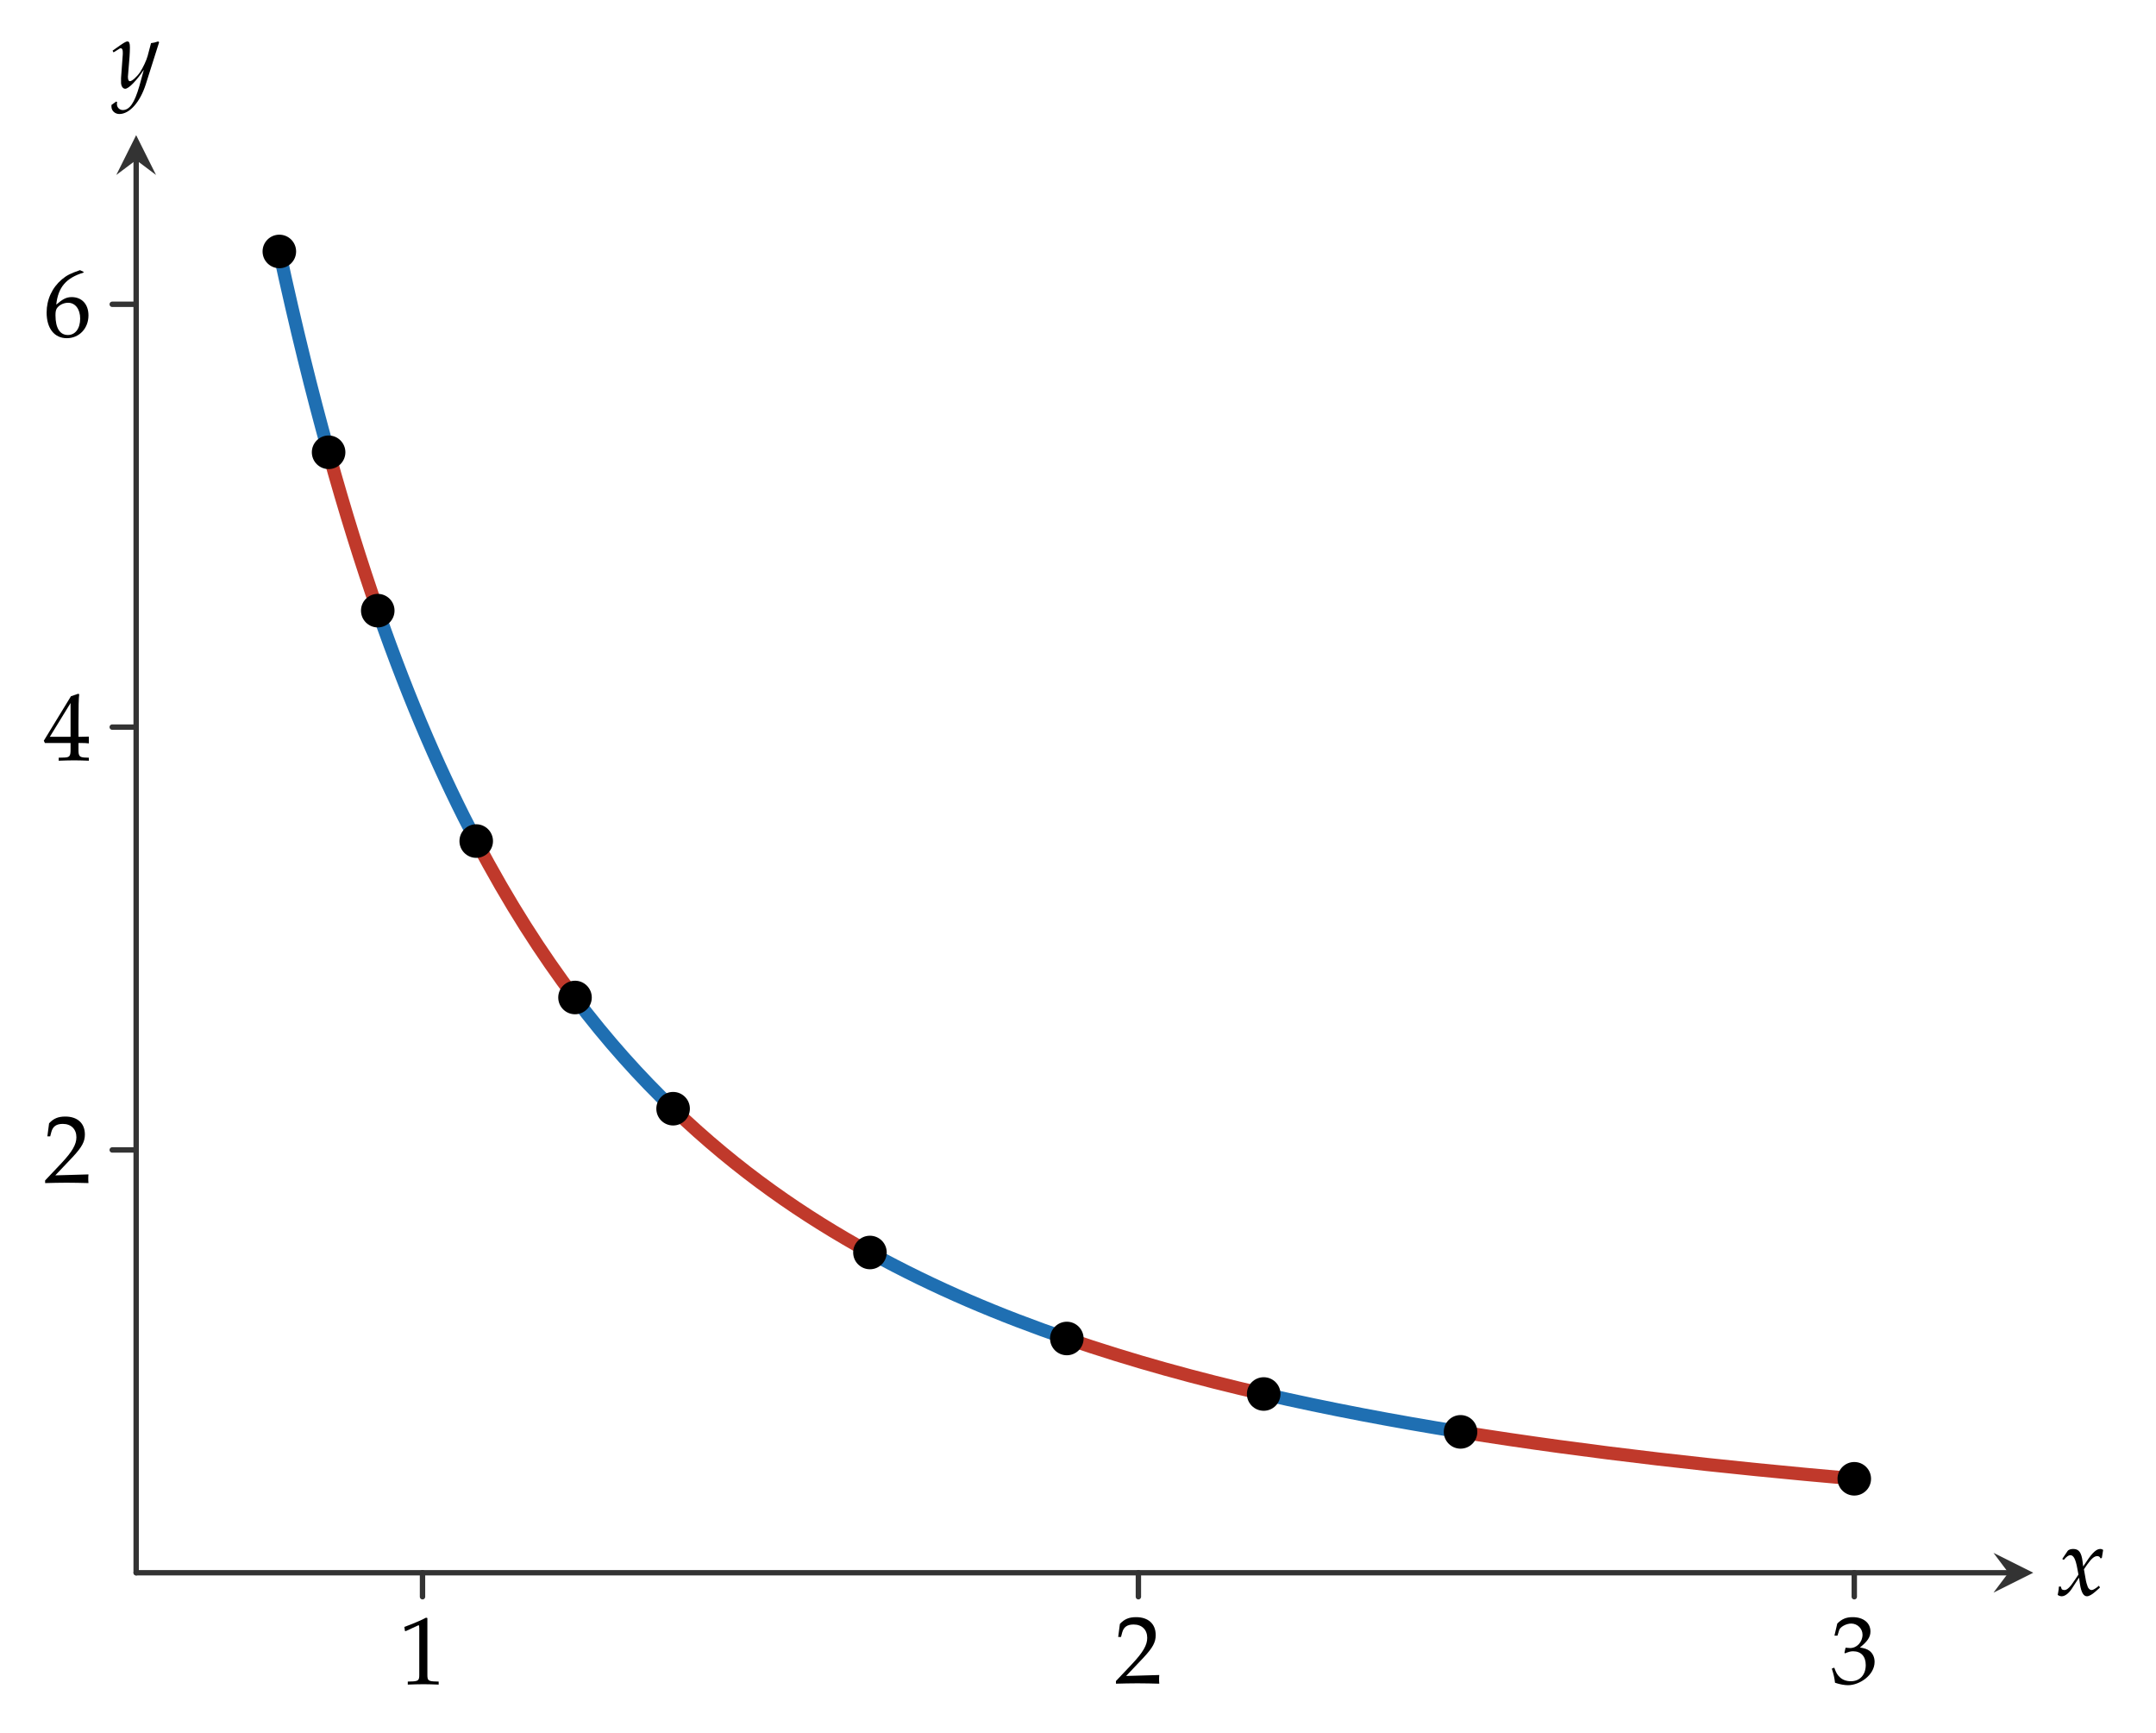
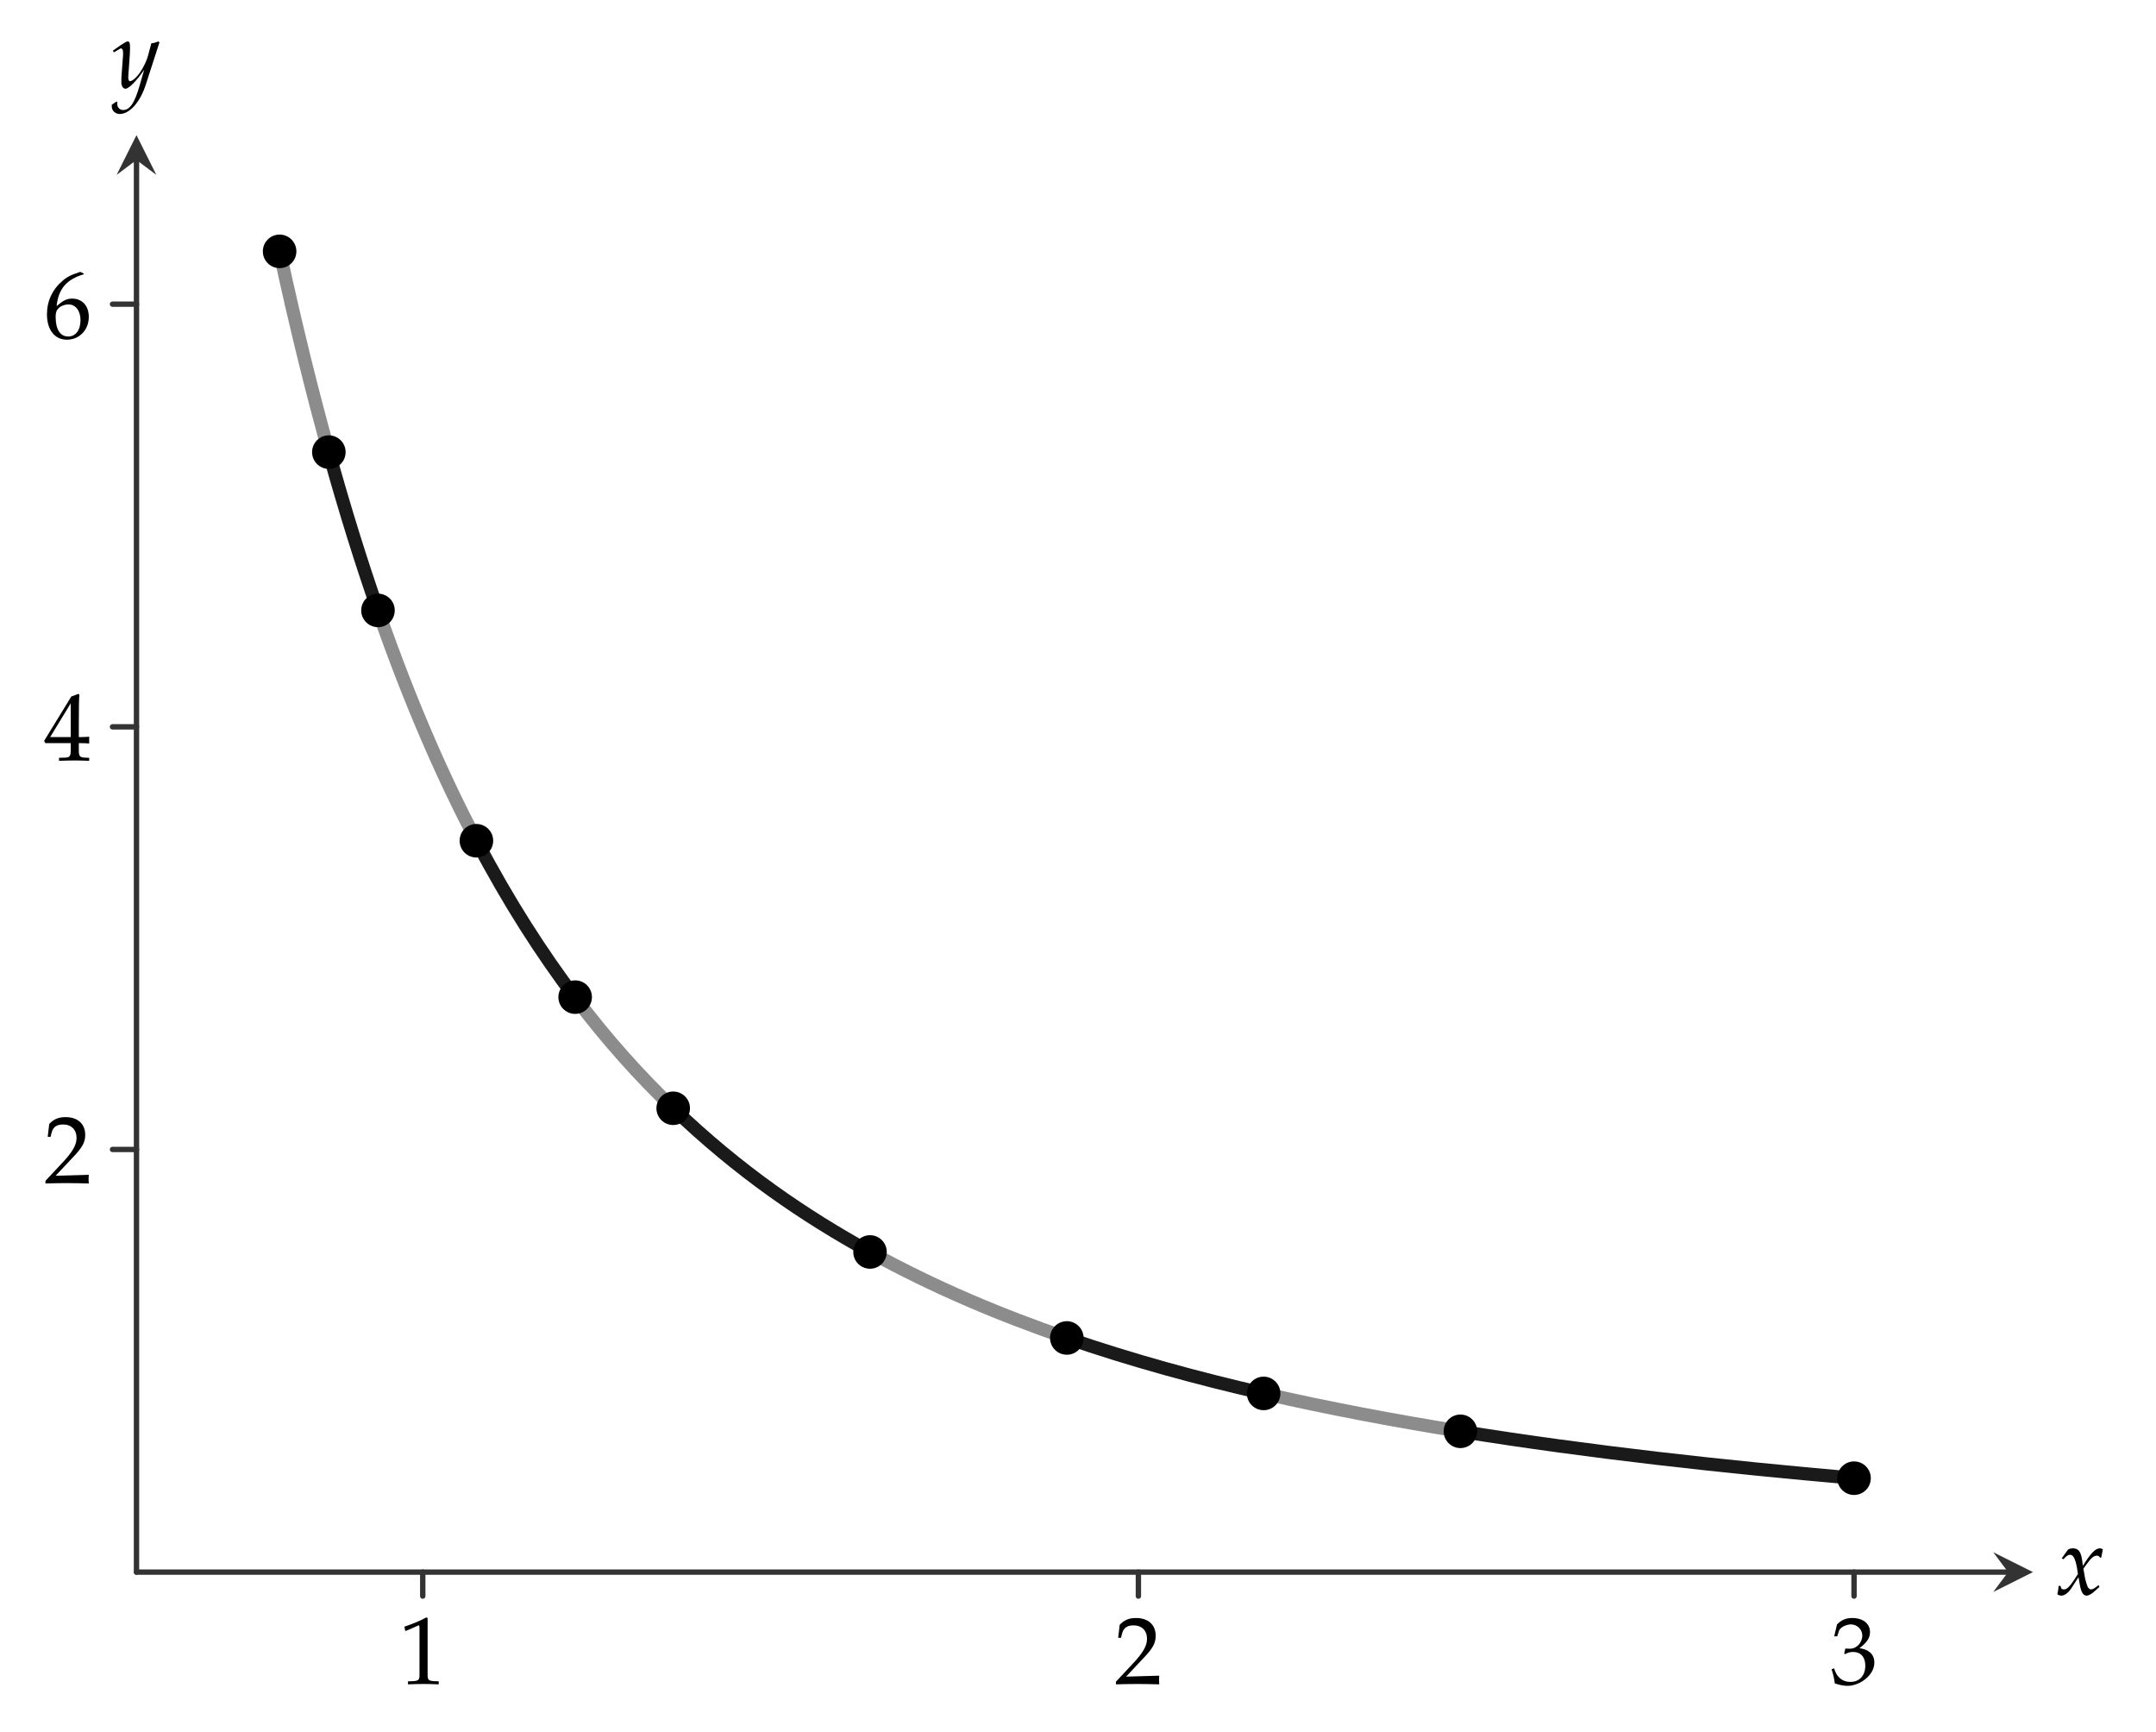
- <svg xmlns="http://www.w3.org/2000/svg" xmlns:xlink="http://www.w3.org/1999/xlink" width="178.759pt" height="143.583pt" viewBox="0 0 178.759 143.583">
+ <svg xmlns="http://www.w3.org/2000/svg" xmlns:xlink="http://www.w3.org/1999/xlink" width="178.759pt" height="143.536pt" viewBox="0 0 178.759 143.536">
  <defs>
    <g>
      <g id="glyph-0-0">
-         <path d="M 3.578 -0.625 L 3.5 -0.781 C 3.219 -0.547 3.016 -0.422 2.891 -0.422 C 2.766 -0.422 2.672 -0.5 2.578 -0.656 C 2.516 -0.812 2.422 -1.109 2.391 -1.344 L 2.25 -2.141 L 2.516 -2.531 C 2.891 -3.047 3.109 -3.234 3.359 -3.234 C 3.484 -3.234 3.578 -3.172 3.625 -3.047 L 3.734 -3.078 L 3.844 -3.75 C 3.75 -3.812 3.688 -3.828 3.609 -3.828 C 3.297 -3.828 2.969 -3.547 2.484 -2.812 L 2.188 -2.375 L 2.141 -2.766 C 2.047 -3.547 1.828 -3.828 1.359 -3.828 C 1.156 -3.828 0.984 -3.766 0.906 -3.672 L 0.453 -3 L 0.578 -2.922 C 0.812 -3.203 0.984 -3.312 1.125 -3.312 C 1.391 -3.312 1.562 -2.984 1.703 -2.203 L 1.797 -1.703 L 1.469 -1.219 C 1.125 -0.688 0.859 -0.422 0.641 -0.422 C 0.516 -0.422 0.422 -0.469 0.406 -0.5 L 0.328 -0.719 L 0.172 -0.703 C 0.172 -0.547 0.156 -0.438 0.109 -0.188 C 0.094 -0.094 0.078 -0.062 0.078 -0.016 C 0.188 0.062 0.312 0.094 0.406 0.094 C 0.672 0.094 0.984 -0.141 1.234 -0.516 L 1.844 -1.453 L 1.922 -0.906 C 2.031 -0.219 2.219 0.094 2.5 0.094 C 2.672 0.094 2.922 -0.047 3.188 -0.281 Z M 3.578 -0.625 " />
+         <path d="M 3.562 -0.625 L 3.5 -0.781 C 3.203 -0.547 3.016 -0.422 2.875 -0.422 C 2.766 -0.422 2.656 -0.5 2.578 -0.656 C 2.516 -0.812 2.422 -1.109 2.375 -1.328 L 2.234 -2.141 L 2.516 -2.531 C 2.891 -3.047 3.109 -3.219 3.344 -3.219 C 3.484 -3.219 3.578 -3.156 3.609 -3.047 L 3.719 -3.078 L 3.844 -3.75 C 3.75 -3.797 3.672 -3.828 3.609 -3.828 C 3.281 -3.828 2.969 -3.547 2.469 -2.812 L 2.188 -2.375 L 2.141 -2.75 C 2.047 -3.547 1.828 -3.828 1.359 -3.828 C 1.156 -3.828 0.969 -3.766 0.906 -3.656 L 0.438 -3 L 0.578 -2.922 C 0.812 -3.188 0.969 -3.297 1.125 -3.297 C 1.391 -3.297 1.562 -2.969 1.703 -2.203 L 1.781 -1.703 L 1.469 -1.219 C 1.125 -0.688 0.859 -0.422 0.641 -0.422 C 0.516 -0.422 0.422 -0.453 0.406 -0.5 L 0.328 -0.719 L 0.172 -0.703 C 0.172 -0.547 0.156 -0.438 0.109 -0.188 C 0.094 -0.094 0.078 -0.062 0.078 -0.016 C 0.188 0.062 0.312 0.094 0.406 0.094 C 0.672 0.094 0.984 -0.141 1.234 -0.516 L 1.828 -1.438 L 1.922 -0.891 C 2.031 -0.219 2.203 0.094 2.5 0.094 C 2.672 0.094 2.922 -0.047 3.172 -0.281 Z M 3.562 -0.625 " />
      </g>
      <g id="glyph-0-1">
-         <path d="M 3.891 -3.766 L 3.812 -3.828 C 3.578 -3.75 3.391 -3.703 3.219 -3.688 L 2.938 -2.625 C 2.844 -2.266 2.562 -1.672 2.312 -1.281 C 2.031 -0.875 1.641 -0.531 1.469 -0.531 C 1.281 -0.531 1.297 -0.922 1.312 -1.016 L 1.438 -2.562 C 1.453 -2.812 1.469 -3.109 1.469 -3.328 C 1.469 -3.688 1.406 -3.828 1.266 -3.828 C 1.172 -3.828 1.062 -3.781 0.672 -3.516 L 0.031 -3.062 L 0.109 -2.922 L 0.516 -3.172 C 0.547 -3.203 0.656 -3.266 0.703 -3.266 C 0.922 -3.266 0.875 -2.859 0.875 -2.734 L 0.734 -0.797 L 0.734 -0.484 C 0.719 -0.141 0.875 0.094 1.078 0.094 C 1.375 0.094 2.031 -0.594 2.625 -1.484 L 2.25 -0.125 C 1.844 1.281 1.438 1.859 0.875 1.859 C 0.609 1.859 0.391 1.641 0.391 1.375 C 0.391 1.328 0.391 1.266 0.406 1.188 L 0.328 1.156 L -0.062 1.438 C -0.062 1.484 -0.062 1.531 -0.062 1.578 C -0.062 1.922 0.234 2.188 0.594 2.188 C 1.438 2.188 2.312 1.203 2.781 -0.266 Z M 3.891 -3.766 " />
+         <path d="M 3.891 -3.75 L 3.797 -3.828 C 3.578 -3.734 3.391 -3.688 3.219 -3.672 L 2.938 -2.625 C 2.844 -2.25 2.562 -1.672 2.297 -1.281 C 2.031 -0.875 1.641 -0.531 1.453 -0.531 C 1.281 -0.531 1.297 -0.906 1.312 -1.016 L 1.422 -2.562 C 1.438 -2.797 1.453 -3.109 1.453 -3.328 C 1.453 -3.688 1.406 -3.828 1.266 -3.828 C 1.172 -3.828 1.062 -3.766 0.672 -3.516 L 0.031 -3.062 L 0.109 -2.922 L 0.516 -3.156 C 0.547 -3.188 0.656 -3.25 0.703 -3.25 C 0.906 -3.25 0.875 -2.844 0.875 -2.719 L 0.734 -0.797 L 0.734 -0.469 C 0.719 -0.141 0.875 0.094 1.078 0.094 C 1.359 0.094 2.031 -0.594 2.625 -1.484 L 2.234 -0.125 C 1.828 1.281 1.438 1.859 0.875 1.859 C 0.609 1.859 0.391 1.641 0.391 1.359 C 0.391 1.328 0.391 1.266 0.406 1.188 L 0.328 1.156 L -0.062 1.422 C -0.062 1.484 -0.062 1.531 -0.062 1.578 C -0.062 1.906 0.234 2.188 0.594 2.188 C 1.422 2.188 2.297 1.203 2.766 -0.266 Z M 3.891 -3.75 " />
      </g>
      <g id="glyph-1-0">
-         <path d="M 3.328 0.031 L 3.328 -0.219 L 2.906 -0.234 C 2.469 -0.266 2.391 -0.344 2.391 -0.766 L 2.391 -5.484 L 2.281 -5.516 C 1.766 -5.25 1.203 -5.016 0.484 -4.75 L 0.531 -4.406 L 0.609 -4.406 C 0.969 -4.578 1.312 -4.734 1.656 -4.891 C 1.703 -4.891 1.719 -4.812 1.719 -4.625 L 1.719 -0.766 C 1.719 -0.344 1.641 -0.266 1.203 -0.234 L 0.766 -0.219 L 0.766 0.031 C 1.203 0.016 1.641 0 2.078 0 C 2.484 0 2.906 0.016 3.328 0.031 Z M 3.328 0.031 " />
+         <path d="M 0.469 -4.75 L 0.531 -4.406 L 0.609 -4.406 L 1.641 -4.859 L 1.656 -4.875 C 1.703 -4.875 1.719 -4.797 1.719 -4.609 L 1.719 -0.766 C 1.719 -0.344 1.641 -0.266 1.203 -0.234 L 0.766 -0.219 L 0.766 0.031 C 1.203 0.016 1.641 0 2.078 0 C 2.484 0 2.906 0.016 3.312 0.031 L 3.312 -0.219 L 2.906 -0.234 C 2.469 -0.266 2.391 -0.344 2.391 -0.766 L 2.391 -5.469 L 2.281 -5.516 C 1.766 -5.234 1.203 -5 0.469 -4.75 Z M 0.469 -4.75 " />
      </g>
      <g id="glyph-1-1">
-         <path d="M 3.719 0.031 C 3.703 -0.141 3.703 -0.219 3.703 -0.328 C 3.703 -0.438 3.703 -0.516 3.719 -0.688 L 0.969 -0.609 L 2.422 -2.141 C 3.188 -2.969 3.422 -3.406 3.422 -4 C 3.422 -4.922 2.812 -5.484 1.797 -5.484 C 1.219 -5.484 0.828 -5.328 0.453 -4.922 L 0.312 -3.844 L 0.547 -3.844 L 0.641 -4.203 C 0.766 -4.672 1.062 -4.875 1.594 -4.875 C 2.281 -4.875 2.719 -4.438 2.719 -3.766 C 2.719 -3.172 2.375 -2.578 1.484 -1.625 L 0.125 -0.188 L 0.125 0.031 C 0.719 0.016 1.312 0 1.906 0 C 2.5 0 3.125 0.016 3.719 0.031 Z M 3.719 0.031 " />
+         <path d="M 0.125 0.031 C 0.719 0.016 1.312 0 1.891 0 C 2.5 0 3.109 0.016 3.719 0.031 C 3.703 -0.141 3.703 -0.219 3.703 -0.328 C 3.703 -0.438 3.703 -0.516 3.719 -0.688 L 0.969 -0.609 L 2.406 -2.141 C 3.188 -2.953 3.422 -3.391 3.422 -4 C 3.422 -4.906 2.797 -5.469 1.797 -5.469 C 1.219 -5.469 0.828 -5.312 0.438 -4.906 L 0.312 -3.828 L 0.547 -3.828 L 0.641 -4.203 C 0.766 -4.656 1.062 -4.859 1.594 -4.859 C 2.266 -4.859 2.703 -4.422 2.703 -3.75 C 2.703 -3.156 2.375 -2.578 1.469 -1.625 L 0.125 -0.188 Z M 0.125 0.031 " />
      </g>
      <g id="glyph-1-2">
-         <path d="M 3.672 -1.781 C 3.672 -2.156 3.516 -2.5 3.234 -2.703 C 3.031 -2.844 2.844 -2.906 2.453 -2.969 C 3.078 -3.469 3.328 -3.828 3.328 -4.297 C 3.328 -5.016 2.734 -5.484 1.859 -5.484 C 1.312 -5.484 0.953 -5.328 0.578 -4.953 L 0.344 -3.953 L 0.594 -3.953 L 0.734 -4.406 C 0.812 -4.672 1.312 -4.953 1.734 -4.953 C 2.25 -4.953 2.672 -4.531 2.672 -4.031 C 2.672 -3.422 2.203 -2.922 1.641 -2.922 C 1.578 -2.922 1.266 -2.953 1.266 -2.953 L 1.172 -2.531 L 1.219 -2.484 C 1.531 -2.609 1.672 -2.656 1.891 -2.656 C 2.547 -2.656 2.938 -2.234 2.938 -1.516 C 2.938 -0.703 2.453 -0.172 1.703 -0.172 C 1.344 -0.172 1.016 -0.281 0.781 -0.516 C 0.594 -0.688 0.484 -0.859 0.328 -1.297 L 0.125 -1.219 C 0.281 -0.734 0.344 -0.453 0.391 -0.047 C 0.812 0.094 1.172 0.156 1.469 0.156 C 2.422 0.156 3.672 -0.672 3.672 -1.781 Z M 3.672 -1.781 " />
+         <path d="M 0.125 -1.219 C 0.281 -0.734 0.344 -0.438 0.391 -0.047 C 0.812 0.094 1.172 0.156 1.453 0.156 C 2.094 0.156 2.828 -0.203 3.266 -0.734 C 3.531 -1.062 3.672 -1.406 3.672 -1.781 C 3.672 -2.156 3.516 -2.5 3.219 -2.688 C 3.031 -2.828 2.844 -2.891 2.438 -2.969 C 3.078 -3.453 3.312 -3.828 3.312 -4.297 C 3.312 -5 2.734 -5.469 1.844 -5.469 C 1.312 -5.469 0.953 -5.312 0.578 -4.938 L 0.344 -3.953 L 0.594 -3.953 L 0.734 -4.391 C 0.812 -4.672 1.312 -4.938 1.734 -4.938 C 2.25 -4.938 2.672 -4.516 2.672 -4.016 C 2.672 -3.422 2.203 -2.922 1.641 -2.922 C 1.578 -2.922 1.266 -2.938 1.266 -2.938 L 1.172 -2.531 L 1.219 -2.469 C 1.531 -2.609 1.672 -2.656 1.891 -2.656 C 2.547 -2.656 2.922 -2.234 2.922 -1.516 C 2.922 -0.703 2.438 -0.172 1.703 -0.172 C 1.344 -0.172 1.016 -0.281 0.781 -0.516 C 0.594 -0.688 0.484 -0.859 0.328 -1.297 Z M 0.125 -1.219 " />
      </g>
      <g id="glyph-1-3">
-         <path d="M 3.75 0.031 L 3.75 -0.219 L 3.375 -0.234 C 2.984 -0.266 2.891 -0.359 2.891 -0.844 L 2.891 -1.438 C 3.359 -1.438 3.531 -1.438 3.75 -1.406 L 3.75 -1.969 C 3.75 -1.969 3.359 -1.953 3.109 -1.953 L 2.891 -1.953 L 2.891 -3.047 C 2.891 -4.469 2.906 -5.156 2.953 -5.484 L 2.859 -5.516 L 2.266 -5.312 L 0.016 -1.625 L 0.109 -1.438 L 2.234 -1.438 L 2.234 -0.844 C 2.234 -0.359 2.141 -0.25 1.75 -0.234 L 1.25 -0.219 L 1.25 0.031 C 1.688 0.016 2.109 0 2.531 0 C 2.938 0 3.344 0.016 3.75 0.031 Z M 2.234 -1.953 L 0.516 -1.953 L 2.234 -4.75 Z M 2.234 -1.953 " />
+         <path d="M 0.016 -1.625 L 0.109 -1.438 L 2.219 -1.438 L 2.219 -0.844 C 2.219 -0.359 2.141 -0.25 1.75 -0.234 L 1.25 -0.219 L 1.25 0.031 C 1.688 0.016 2.109 0 2.531 0 C 2.938 0 3.344 0.016 3.75 0.031 L 3.75 -0.219 L 3.359 -0.234 C 2.969 -0.266 2.891 -0.359 2.891 -0.844 L 2.891 -1.438 C 3.359 -1.438 3.531 -1.422 3.75 -1.406 L 3.75 -1.969 C 3.75 -1.969 3.359 -1.938 3.109 -1.938 L 2.891 -1.938 L 2.891 -3.047 C 2.891 -4.453 2.906 -5.141 2.938 -5.469 L 2.844 -5.516 L 2.266 -5.297 Z M 0.516 -1.938 L 2.219 -4.734 L 2.219 -1.938 Z M 0.516 -1.938 " />
      </g>
      <g id="glyph-1-4">
-         <path d="M 3.719 -1.734 C 3.719 -2.656 3.172 -3.25 2.328 -3.25 C 1.859 -3.25 1.562 -3.062 1.047 -2.625 C 1.203 -4.078 1.875 -4.844 3.312 -5.281 L 3.312 -5.344 L 3.016 -5.484 C 2.25 -5.219 1.922 -5.062 1.516 -4.719 C 0.703 -4.031 0.25 -3.047 0.25 -1.969 C 0.25 -0.656 0.891 0.156 1.922 0.156 C 2.953 0.156 3.719 -0.656 3.719 -1.734 Z M 3.031 -1.469 C 3.031 -0.641 2.625 -0.109 2.016 -0.109 C 1.344 -0.109 0.984 -0.688 0.984 -1.75 C 0.984 -2.031 1.016 -2.172 1.094 -2.312 C 1.266 -2.578 1.641 -2.781 2.031 -2.781 C 2.625 -2.781 3.031 -2.25 3.031 -1.469 Z M 3.031 -1.469 " />
+         <path d="M 0.25 -1.953 C 0.25 -0.656 0.891 0.156 1.906 0.156 C 2.938 0.156 3.719 -0.656 3.719 -1.734 C 3.719 -2.656 3.172 -3.25 2.328 -3.25 C 1.859 -3.25 1.562 -3.062 1.047 -2.625 C 1.203 -4.062 1.875 -4.844 3.297 -5.266 L 3.297 -5.328 L 3.016 -5.469 C 2.25 -5.219 1.922 -5.062 1.516 -4.703 C 0.703 -4.016 0.25 -3.047 0.25 -1.953 Z M 0.969 -1.75 C 0.969 -2.031 1.016 -2.172 1.094 -2.312 C 1.266 -2.578 1.641 -2.766 2.031 -2.766 C 2.625 -2.766 3.031 -2.25 3.031 -1.453 C 3.031 -0.641 2.625 -0.109 2.016 -0.109 C 1.344 -0.109 0.969 -0.688 0.969 -1.75 Z M 0.969 -1.75 " />
      </g>
    </g>
  </defs>
-   <path fill="none" stroke-width="0.448" stroke-linecap="round" stroke-linejoin="round" stroke="rgb(20%, 20%, 20%)" stroke-opacity="1" stroke-miterlimit="10" d="M 35.717 0 L 191.402 0 " transform="matrix(0.997104, 0, 0, -0.997104, -24.32428, 130.3674)" />
-   <path fill-rule="nonzero" fill="rgb(20%, 20%, 20%)" fill-opacity="1" d="M 168.582 130.367 L 165.285 128.719 L 166.523 130.367 L 165.285 132.016 " />
+   <path fill="none" stroke-width="0.448" stroke-linecap="round" stroke-linejoin="round" stroke="rgb(20%, 20%, 20%)" stroke-opacity="1" stroke-miterlimit="10" d="M 35.719 0.001 L 191.4 0.001 " transform="matrix(0.996778, 0, 0, -0.996778, -24.28706, 130.3257)" />
+   <path fill-rule="nonzero" fill="rgb(20%, 20%, 20%)" fill-opacity="1" d="M 168.559 130.324 L 165.262 128.676 L 166.496 130.324 L 165.262 131.973 " />
  <g fill="rgb(0%, 0%, 0%)" fill-opacity="1">
-     <use xlink:href="#glyph-0-0" x="170.533" y="132.223" />
+     <use xlink:href="#glyph-0-0" x="170.506" y="132.181" />
  </g>
-   <path fill="none" stroke-width="0.448" stroke-linecap="round" stroke-linejoin="round" stroke="rgb(20%, 20%, 20%)" stroke-opacity="1" stroke-miterlimit="10" d="M 35.717 0 L 35.717 117.442 " transform="matrix(0.997104, 0, 0, -0.997104, -24.32428, 130.3674)" />
-   <path fill-rule="nonzero" fill="rgb(20%, 20%, 20%)" fill-opacity="1" d="M 11.289 11.203 L 9.641 14.504 L 11.289 13.266 L 12.938 14.504 " />
+   <path fill="none" stroke-width="0.448" stroke-linecap="round" stroke-linejoin="round" stroke="rgb(20%, 20%, 20%)" stroke-opacity="1" stroke-miterlimit="10" d="M 35.719 0.001 L 35.719 117.442 " transform="matrix(0.996778, 0, 0, -0.996778, -24.28706, 130.3257)" />
+   <path fill-rule="nonzero" fill="rgb(20%, 20%, 20%)" fill-opacity="1" d="M 11.316 11.203 L 9.668 14.5 L 11.316 13.262 L 12.965 14.5 " />
  <g fill="rgb(0%, 0%, 0%)" fill-opacity="1">
-     <use xlink:href="#glyph-0-1" x="9.303" y="7.263" />
+     <use xlink:href="#glyph-0-1" x="9.329" y="7.262" />
  </g>
-   <path fill="none" stroke-width="0.448" stroke-linecap="round" stroke-linejoin="round" stroke="rgb(20%, 20%, 20%)" stroke-opacity="1" stroke-miterlimit="10" d="M 59.528 0 L 59.528 -1.994 " transform="matrix(0.997104, 0, 0, -0.997104, -24.32428, 130.3674)" />
+   <path fill="none" stroke-width="0.448" stroke-linecap="round" stroke-linejoin="round" stroke="rgb(20%, 20%, 20%)" stroke-opacity="1" stroke-miterlimit="10" d="M 59.53 0.001 L 59.53 -1.993 " transform="matrix(0.996778, 0, 0, -0.996778, -24.28706, 130.3257)" />
  <g fill="rgb(0%, 0%, 0%)" fill-opacity="1">
-     <use xlink:href="#glyph-1-0" x="33.044" y="139.607" />
+     <use xlink:href="#glyph-1-0" x="33.063" y="139.598" />
  </g>
-   <path fill="none" stroke-width="0.448" stroke-linecap="round" stroke-linejoin="round" stroke="rgb(20%, 20%, 20%)" stroke-opacity="1" stroke-miterlimit="10" d="M 119.056 0 L 119.056 -1.994 " transform="matrix(0.997104, 0, 0, -0.997104, -24.32428, 130.3674)" />
+   <path fill="none" stroke-width="0.448" stroke-linecap="round" stroke-linejoin="round" stroke="rgb(20%, 20%, 20%)" stroke-opacity="1" stroke-miterlimit="10" d="M 119.057 0.001 L 119.057 -1.993 " transform="matrix(0.996778, 0, 0, -0.996778, -24.28706, 130.3257)" />
  <g fill="rgb(0%, 0%, 0%)" fill-opacity="1">
-     <use xlink:href="#glyph-1-1" x="92.4" y="139.532" />
+     <use xlink:href="#glyph-1-1" x="92.399" y="139.598" />
  </g>
-   <path fill="none" stroke-width="0.448" stroke-linecap="round" stroke-linejoin="round" stroke="rgb(20%, 20%, 20%)" stroke-opacity="1" stroke-miterlimit="10" d="M 178.584 0 L 178.584 -1.994 " transform="matrix(0.997104, 0, 0, -0.997104, -24.32428, 130.3674)" />
+   <path fill="none" stroke-width="0.448" stroke-linecap="round" stroke-linejoin="round" stroke="rgb(20%, 20%, 20%)" stroke-opacity="1" stroke-miterlimit="10" d="M 178.585 0.001 L 178.585 -1.993 " transform="matrix(0.996778, 0, 0, -0.996778, -24.28706, 130.3257)" />
  <g fill="rgb(0%, 0%, 0%)" fill-opacity="1">
-     <use xlink:href="#glyph-1-2" x="151.755" y="139.532" />
+     <use xlink:href="#glyph-1-2" x="151.735" y="139.598" />
  </g>
-   <path fill="none" stroke-width="0.448" stroke-linecap="round" stroke-linejoin="round" stroke="rgb(20%, 20%, 20%)" stroke-opacity="1" stroke-miterlimit="10" d="M 35.717 35.149 L 33.727 35.149 " transform="matrix(0.997104, 0, 0, -0.997104, -24.32428, 130.3674)" />
+   <path fill="none" stroke-width="0.448" stroke-linecap="round" stroke-linejoin="round" stroke="rgb(20%, 20%, 20%)" stroke-opacity="1" stroke-miterlimit="10" d="M 35.719 35.15 L 33.724 35.15 " transform="matrix(0.996778, 0, 0, -0.996778, -24.28706, 130.3257)" />
  <g fill="rgb(0%, 0%, 0%)" fill-opacity="1">
-     <use xlink:href="#glyph-1-1" x="3.616" y="98.036" />
+     <use xlink:href="#glyph-1-1" x="3.644" y="98.076" />
  </g>
-   <path fill="none" stroke-width="0.448" stroke-linecap="round" stroke-linejoin="round" stroke="rgb(20%, 20%, 20%)" stroke-opacity="1" stroke-miterlimit="10" d="M 35.717 70.301 L 33.727 70.301 " transform="matrix(0.997104, 0, 0, -0.997104, -24.32428, 130.3674)" />
+   <path fill="none" stroke-width="0.448" stroke-linecap="round" stroke-linejoin="round" stroke="rgb(20%, 20%, 20%)" stroke-opacity="1" stroke-miterlimit="10" d="M 35.719 70.298 L 33.724 70.298 " transform="matrix(0.996778, 0, 0, -0.996778, -24.28706, 130.3257)" />
  <g fill="rgb(0%, 0%, 0%)" fill-opacity="1">
-     <use xlink:href="#glyph-1-3" x="3.616" y="63.026" />
+     <use xlink:href="#glyph-1-3" x="3.644" y="63.04" />
  </g>
-   <path fill="none" stroke-width="0.448" stroke-linecap="round" stroke-linejoin="round" stroke="rgb(20%, 20%, 20%)" stroke-opacity="1" stroke-miterlimit="10" d="M 35.717 105.45 L 33.727 105.45 " transform="matrix(0.997104, 0, 0, -0.997104, -24.32428, 130.3674)" />
+   <path fill="none" stroke-width="0.448" stroke-linecap="round" stroke-linejoin="round" stroke="rgb(20%, 20%, 20%)" stroke-opacity="1" stroke-miterlimit="10" d="M 35.719 105.451 L 33.724 105.451 " transform="matrix(0.996778, 0, 0, -0.996778, -24.28706, 130.3257)" />
  <g fill="rgb(0%, 0%, 0%)" fill-opacity="1">
-     <use xlink:href="#glyph-1-4" x="3.616" y="27.877" />
+     <use xlink:href="#glyph-1-4" x="3.644" y="28.004" />
  </g>
-   <path fill="none" stroke-width="1.096" stroke-linecap="round" stroke-linejoin="round" stroke="rgb(12.157%, 43.529%, 69.803%)" stroke-opacity="1" stroke-miterlimit="10" d="M 47.622 109.842 C 48.986 103.55 50.349 98.058 51.72 93.145 " transform="matrix(0.997104, 0, 0, -0.997104, -24.32428, 130.3674)" />
-   <path fill="none" stroke-width="1.096" stroke-linecap="round" stroke-linejoin="round" stroke="rgb(75.293%, 22.353%, 16.862%)" stroke-opacity="1" stroke-miterlimit="10" d="M 51.72 93.145 C 53.08 88.232 54.443 83.895 55.806 79.986 " transform="matrix(0.997104, 0, 0, -0.997104, -24.32428, 130.3674)" />
-   <path fill="none" stroke-width="1.096" stroke-linecap="round" stroke-linejoin="round" stroke="rgb(12.157%, 43.529%, 69.803%)" stroke-opacity="1" stroke-miterlimit="10" d="M 55.806 79.986 C 58.533 72.162 61.267 66.019 63.994 60.833 " transform="matrix(0.997104, 0, 0, -0.997104, -24.32428, 130.3674)" />
-   <path fill="none" stroke-width="1.096" stroke-linecap="round" stroke-linejoin="round" stroke="rgb(75.293%, 22.353%, 16.862%)" stroke-opacity="1" stroke-miterlimit="10" d="M 63.994 60.833 C 66.721 55.646 69.451 51.434 72.178 47.818 " transform="matrix(0.997104, 0, 0, -0.997104, -24.32428, 130.3674)" />
-   <path fill="none" stroke-width="1.096" stroke-linecap="round" stroke-linejoin="round" stroke="rgb(12.157%, 43.529%, 69.803%)" stroke-opacity="1" stroke-miterlimit="10" d="M 72.178 47.818 C 74.904 44.202 77.635 41.194 80.366 38.573 " transform="matrix(0.997104, 0, 0, -0.997104, -24.32428, 130.3674)" />
-   <path fill="none" stroke-width="1.096" stroke-linecap="round" stroke-linejoin="round" stroke="rgb(75.293%, 22.353%, 16.862%)" stroke-opacity="1" stroke-miterlimit="10" d="M 80.366 38.573 C 85.823 33.335 91.276 29.625 96.733 26.624 " transform="matrix(0.997104, 0, 0, -0.997104, -24.32428, 130.3674)" />
-   <path fill="none" stroke-width="1.096" stroke-linecap="round" stroke-linejoin="round" stroke="rgb(12.157%, 43.529%, 69.803%)" stroke-opacity="1" stroke-miterlimit="10" d="M 96.733 26.624 C 102.194 23.619 107.644 21.351 113.105 19.475 " transform="matrix(0.997104, 0, 0, -0.997104, -24.32428, 130.3674)" />
-   <path fill="none" stroke-width="1.096" stroke-linecap="round" stroke-linejoin="round" stroke="rgb(75.293%, 22.353%, 16.862%)" stroke-opacity="1" stroke-miterlimit="10" d="M 113.105 19.475 C 118.562 17.594 124.015 16.113 129.477 14.86 " transform="matrix(0.997104, 0, 0, -0.997104, -24.32428, 130.3674)" />
-   <path fill="none" stroke-width="1.096" stroke-linecap="round" stroke-linejoin="round" stroke="rgb(12.157%, 43.529%, 69.803%)" stroke-opacity="1" stroke-miterlimit="10" d="M 129.477 14.86 C 134.934 13.61 140.387 12.587 145.844 11.71 " transform="matrix(0.997104, 0, 0, -0.997104, -24.32428, 130.3674)" />
-   <path fill="none" stroke-width="1.096" stroke-linecap="round" stroke-linejoin="round" stroke="rgb(75.293%, 22.353%, 16.862%)" stroke-opacity="1" stroke-miterlimit="10" d="M 145.844 11.71 C 156.755 9.959 167.673 8.768 178.584 7.812 " transform="matrix(0.997104, 0, 0, -0.997104, -24.32428, 130.3674)" />
-   <path fill-rule="nonzero" fill="rgb(0%, 0%, 0%)" fill-opacity="1" d="M 24.551 20.844 C 24.551 20.074 23.93 19.453 23.16 19.453 C 22.395 19.453 21.77 20.074 21.77 20.844 C 21.77 21.609 22.395 22.234 23.16 22.234 C 23.93 22.234 24.551 21.609 24.551 20.844 Z M 24.551 20.844 " />
-   <path fill-rule="nonzero" fill="rgb(0%, 0%, 0%)" fill-opacity="1" d="M 28.637 37.488 C 28.637 36.723 28.012 36.098 27.246 36.098 C 26.477 36.098 25.855 36.723 25.855 37.488 C 25.855 38.258 26.477 38.883 27.246 38.883 C 28.012 38.883 28.637 38.258 28.637 37.488 Z M 28.637 37.488 " />
-   <path fill-rule="nonzero" fill="rgb(0%, 0%, 0%)" fill-opacity="1" d="M 32.711 50.617 C 32.711 49.848 32.09 49.227 31.32 49.227 C 30.555 49.227 29.93 49.848 29.93 50.617 C 29.93 51.383 30.555 52.008 31.32 52.008 C 32.09 52.008 32.711 51.383 32.711 50.617 Z M 32.711 50.617 " />
-   <path fill-rule="nonzero" fill="rgb(0%, 0%, 0%)" fill-opacity="1" d="M 40.875 69.719 C 40.875 68.949 40.25 68.324 39.484 68.324 C 38.715 68.324 38.094 68.949 38.094 69.719 C 38.094 70.484 38.715 71.109 39.484 71.109 C 40.25 71.109 40.875 70.484 40.875 69.719 Z M 40.875 69.719 " />
-   <path fill-rule="nonzero" fill="rgb(0%, 0%, 0%)" fill-opacity="1" d="M 49.066 82.684 C 49.066 81.918 48.441 81.293 47.676 81.293 C 46.906 81.293 46.285 81.918 46.285 82.684 C 46.285 83.453 46.906 84.074 47.676 84.074 C 48.441 84.074 49.066 83.453 49.066 82.684 Z M 49.066 82.684 " />
-   <path fill-rule="nonzero" fill="rgb(0%, 0%, 0%)" fill-opacity="1" d="M 57.199 91.902 C 57.199 91.133 56.574 90.512 55.809 90.512 C 55.039 90.512 54.418 91.133 54.418 91.902 C 54.418 92.672 55.039 93.293 55.809 93.293 C 56.574 93.293 57.199 92.672 57.199 91.902 Z M 57.199 91.902 " />
-   <path fill-rule="nonzero" fill="rgb(0%, 0%, 0%)" fill-opacity="1" d="M 73.52 103.82 C 73.52 103.051 72.898 102.43 72.129 102.43 C 71.359 102.43 70.738 103.051 70.738 103.82 C 70.738 104.586 71.359 105.211 72.129 105.211 C 72.898 105.211 73.52 104.586 73.52 103.82 Z M 73.52 103.82 " />
-   <path fill-rule="nonzero" fill="rgb(0%, 0%, 0%)" fill-opacity="1" d="M 89.844 110.949 C 89.844 110.184 89.219 109.559 88.453 109.559 C 87.684 109.559 87.062 110.184 87.062 110.949 C 87.062 111.719 87.684 112.34 88.453 112.34 C 89.219 112.34 89.844 111.719 89.844 110.949 Z M 89.844 110.949 " />
-   <path fill-rule="nonzero" fill="rgb(0%, 0%, 0%)" fill-opacity="1" d="M 106.168 115.551 C 106.168 114.781 105.543 114.16 104.777 114.16 C 104.008 114.16 103.383 114.781 103.383 115.551 C 103.383 116.316 104.008 116.941 104.777 116.941 C 105.543 116.941 106.168 116.316 106.168 115.551 Z M 106.168 115.551 " />
-   <path fill-rule="nonzero" fill="rgb(0%, 0%, 0%)" fill-opacity="1" d="M 122.488 118.691 C 122.488 117.922 121.867 117.297 121.098 117.297 C 120.328 117.297 119.707 117.922 119.707 118.691 C 119.707 119.457 120.328 120.082 121.098 120.082 C 121.867 120.082 122.488 119.457 122.488 118.691 Z M 122.488 118.691 " />
-   <path fill-rule="nonzero" fill="rgb(0%, 0%, 0%)" fill-opacity="1" d="M 155.133 122.578 C 155.133 121.812 154.512 121.188 153.742 121.188 C 152.977 121.188 152.352 121.812 152.352 122.578 C 152.352 123.348 152.977 123.969 153.742 123.969 C 154.512 123.969 155.133 123.348 155.133 122.578 Z M 155.133 122.578 " />
+   <path fill="none" stroke-width="1.096" stroke-linecap="round" stroke-linejoin="round" stroke="rgb(54.903%, 54.903%, 54.903%)" stroke-opacity="1" stroke-miterlimit="10" d="M 47.624 109.844 C 48.988 103.55 50.348 98.06 51.719 93.145 " transform="matrix(0.996778, 0, 0, -0.996778, -24.28706, 130.3257)" />
+   <path fill="none" stroke-width="1.096" stroke-linecap="round" stroke-linejoin="round" stroke="rgb(10.196%, 10.196%, 10.196%)" stroke-opacity="1" stroke-miterlimit="10" d="M 51.719 93.145 C 53.079 88.231 54.443 83.897 55.807 79.986 " transform="matrix(0.996778, 0, 0, -0.996778, -24.28706, 130.3257)" />
+   <path fill="none" stroke-width="1.096" stroke-linecap="round" stroke-linejoin="round" stroke="rgb(54.903%, 54.903%, 54.903%)" stroke-opacity="1" stroke-miterlimit="10" d="M 55.807 79.986 C 58.534 72.164 61.266 66.019 63.993 60.83 " transform="matrix(0.996778, 0, 0, -0.996778, -24.28706, 130.3257)" />
+   <path fill="none" stroke-width="1.096" stroke-linecap="round" stroke-linejoin="round" stroke="rgb(10.196%, 10.196%, 10.196%)" stroke-opacity="1" stroke-miterlimit="10" d="M 63.993 60.83 C 66.721 55.646 69.452 51.433 72.18 47.816 " transform="matrix(0.996778, 0, 0, -0.996778, -24.28706, 130.3257)" />
+   <path fill="none" stroke-width="1.096" stroke-linecap="round" stroke-linejoin="round" stroke="rgb(54.903%, 54.903%, 54.903%)" stroke-opacity="1" stroke-miterlimit="10" d="M 72.18 47.816 C 74.903 44.203 77.639 41.193 80.362 38.575 " transform="matrix(0.996778, 0, 0, -0.996778, -24.28706, 130.3257)" />
+   <path fill="none" stroke-width="1.096" stroke-linecap="round" stroke-linejoin="round" stroke="rgb(10.196%, 10.196%, 10.196%)" stroke-opacity="1" stroke-miterlimit="10" d="M 80.362 38.575 C 85.821 33.335 91.276 29.624 96.735 26.622 " transform="matrix(0.996778, 0, 0, -0.996778, -24.28706, 130.3257)" />
+   <path fill="none" stroke-width="1.096" stroke-linecap="round" stroke-linejoin="round" stroke="rgb(54.903%, 54.903%, 54.903%)" stroke-opacity="1" stroke-miterlimit="10" d="M 96.735 26.622 C 102.194 23.621 107.646 21.352 113.105 19.474 " transform="matrix(0.996778, 0, 0, -0.996778, -24.28706, 130.3257)" />
+   <path fill="none" stroke-width="1.096" stroke-linecap="round" stroke-linejoin="round" stroke="rgb(10.196%, 10.196%, 10.196%)" stroke-opacity="1" stroke-miterlimit="10" d="M 113.105 19.474 C 118.564 17.593 124.015 16.112 129.474 14.862 " transform="matrix(0.996778, 0, 0, -0.996778, -24.28706, 130.3257)" />
+   <path fill="none" stroke-width="1.096" stroke-linecap="round" stroke-linejoin="round" stroke="rgb(54.903%, 54.903%, 54.903%)" stroke-opacity="1" stroke-miterlimit="10" d="M 129.474 14.862 C 134.933 13.608 140.388 12.589 145.843 11.711 " transform="matrix(0.996778, 0, 0, -0.996778, -24.28706, 130.3257)" />
+   <path fill="none" stroke-width="1.096" stroke-linecap="round" stroke-linejoin="round" stroke="rgb(10.196%, 10.196%, 10.196%)" stroke-opacity="1" stroke-miterlimit="10" d="M 145.843 11.711 C 156.757 9.959 167.675 8.768 178.585 7.812 " transform="matrix(0.996778, 0, 0, -0.996778, -24.28706, 130.3257)" />
+   <path fill-rule="nonzero" fill="rgb(0%, 0%, 0%)" fill-opacity="1" d="M 24.574 20.836 C 24.574 20.07 23.949 19.445 23.184 19.445 C 22.414 19.445 21.793 20.07 21.793 20.836 C 21.793 21.605 22.414 22.227 23.184 22.227 C 23.949 22.227 24.574 21.605 24.574 20.836 Z M 24.574 20.836 " />
+   <path fill-rule="nonzero" fill="rgb(0%, 0%, 0%)" fill-opacity="1" d="M 28.656 37.48 C 28.656 36.711 28.031 36.09 27.266 36.09 C 26.496 36.09 25.875 36.711 25.875 37.48 C 25.875 38.246 26.496 38.871 27.266 38.871 C 28.031 38.871 28.656 38.246 28.656 37.48 Z M 28.656 37.48 " />
+   <path fill-rule="nonzero" fill="rgb(0%, 0%, 0%)" fill-opacity="1" d="M 32.73 50.602 C 32.73 49.832 32.109 49.211 31.34 49.211 C 30.574 49.211 29.949 49.832 29.949 50.602 C 29.949 51.367 30.574 51.992 31.34 51.992 C 32.109 51.992 32.73 51.367 32.73 50.602 Z M 32.73 50.602 " />
+   <path fill-rule="nonzero" fill="rgb(0%, 0%, 0%)" fill-opacity="1" d="M 40.891 69.695 C 40.891 68.926 40.266 68.305 39.5 68.305 C 38.73 68.305 38.109 68.926 38.109 69.695 C 38.109 70.465 38.73 71.086 39.5 71.086 C 40.266 71.086 40.891 70.465 40.891 69.695 Z M 40.891 69.695 " />
+   <path fill-rule="nonzero" fill="rgb(0%, 0%, 0%)" fill-opacity="1" d="M 49.078 82.66 C 49.078 81.891 48.457 81.27 47.688 81.27 C 46.922 81.27 46.297 81.891 46.297 82.66 C 46.297 83.426 46.922 84.051 47.688 84.051 C 48.457 84.051 49.078 83.426 49.078 82.66 Z M 49.078 82.66 " />
+   <path fill-rule="nonzero" fill="rgb(0%, 0%, 0%)" fill-opacity="1" d="M 57.207 91.871 C 57.207 91.105 56.586 90.484 55.816 90.484 C 55.051 90.484 54.426 91.105 54.426 91.871 C 54.426 92.641 55.051 93.262 55.816 93.262 C 56.586 93.262 57.207 92.641 57.207 91.871 Z M 57.207 91.871 " />
+   <path fill-rule="nonzero" fill="rgb(0%, 0%, 0%)" fill-opacity="1" d="M 73.523 103.785 C 73.523 103.02 72.902 102.395 72.137 102.395 C 71.367 102.395 70.746 103.02 70.746 103.785 C 70.746 104.555 71.367 105.176 72.137 105.176 C 72.902 105.176 73.523 104.555 73.523 103.785 Z M 73.523 103.785 " />
+   <path fill-rule="nonzero" fill="rgb(0%, 0%, 0%)" fill-opacity="1" d="M 89.844 110.914 C 89.844 110.148 89.219 109.523 88.453 109.523 C 87.684 109.523 87.062 110.148 87.062 110.914 C 87.062 111.684 87.684 112.305 88.453 112.305 C 89.219 112.305 89.844 111.684 89.844 110.914 Z M 89.844 110.914 " />
+   <path fill-rule="nonzero" fill="rgb(0%, 0%, 0%)" fill-opacity="1" d="M 106.16 115.512 C 106.16 114.746 105.539 114.121 104.77 114.121 C 104.004 114.121 103.379 114.746 103.379 115.512 C 103.379 116.281 104.004 116.902 104.77 116.902 C 105.539 116.902 106.16 116.281 106.16 115.512 Z M 106.16 115.512 " />
+   <path fill-rule="nonzero" fill="rgb(0%, 0%, 0%)" fill-opacity="1" d="M 122.477 118.652 C 122.477 117.883 121.855 117.262 121.086 117.262 C 120.32 117.262 119.699 117.883 119.699 118.652 C 119.699 119.418 120.32 120.043 121.086 120.043 C 121.855 120.043 122.477 119.418 122.477 118.652 Z M 122.477 118.652 " />
+   <path fill-rule="nonzero" fill="rgb(0%, 0%, 0%)" fill-opacity="1" d="M 155.113 122.539 C 155.113 121.773 154.492 121.148 153.723 121.148 C 152.957 121.148 152.332 121.773 152.332 122.539 C 152.332 123.309 152.957 123.93 153.723 123.93 C 154.492 123.93 155.113 123.309 155.113 122.539 Z M 155.113 122.539 " />
</svg>
